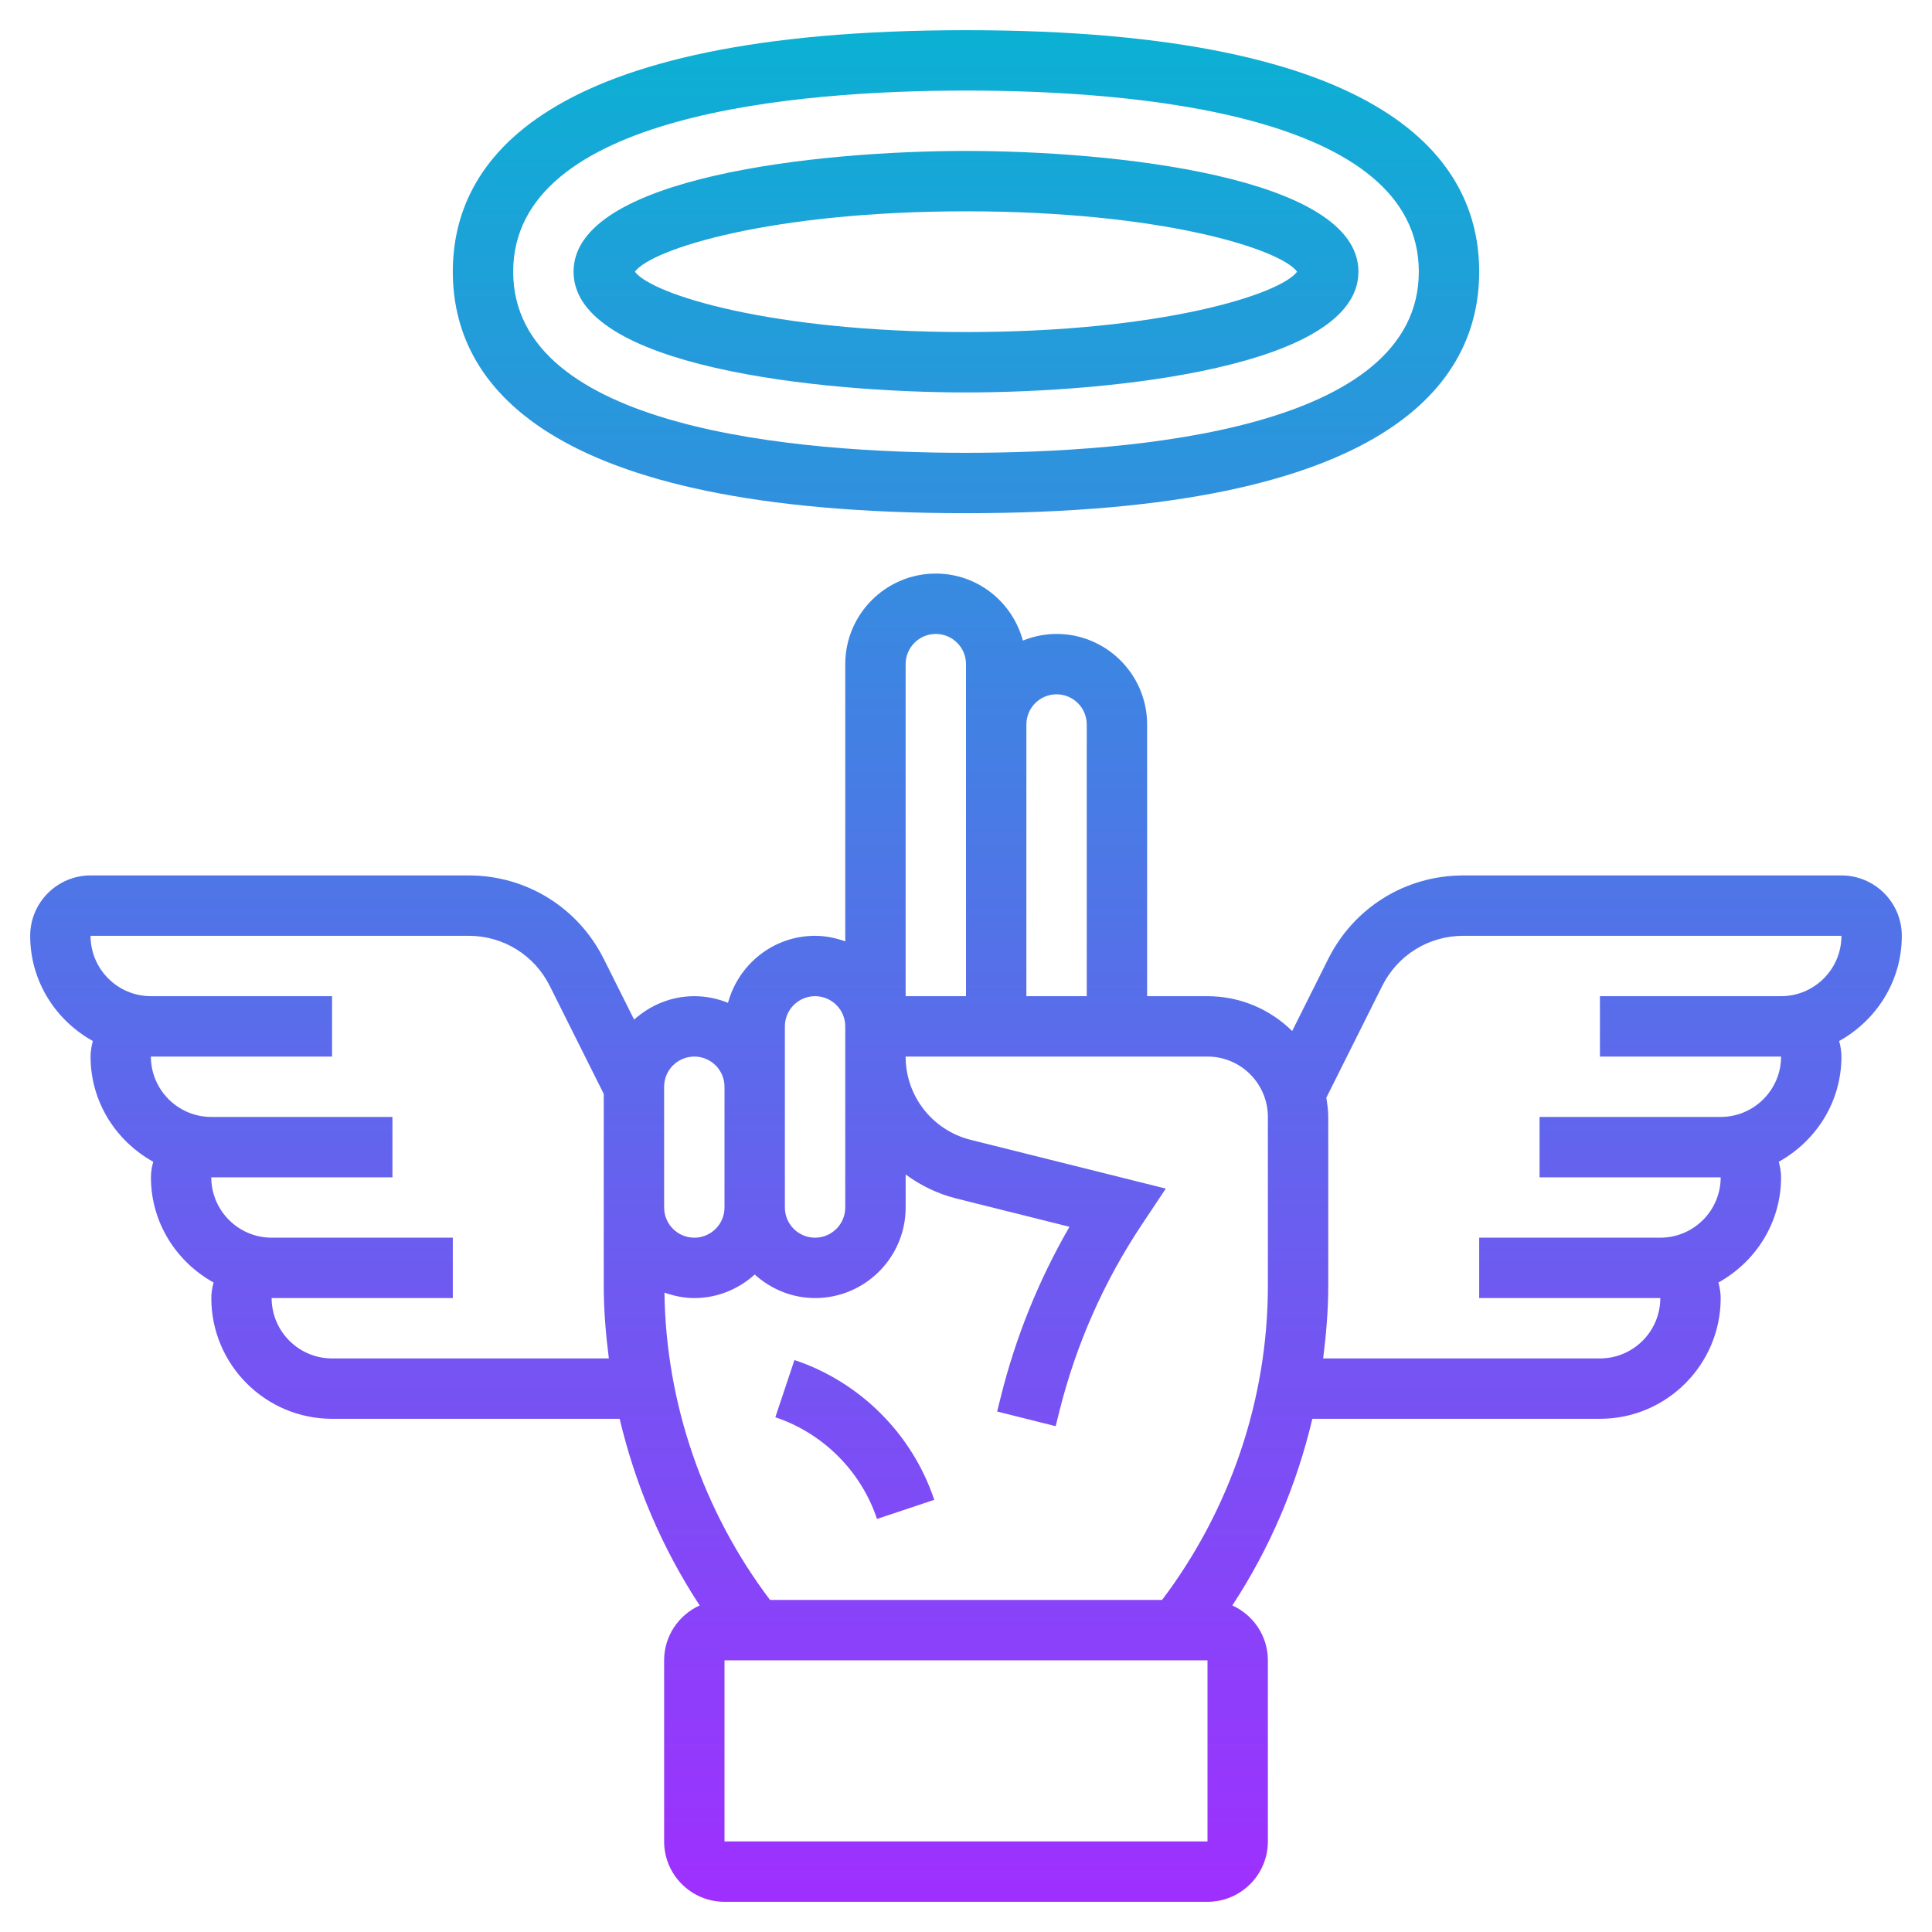
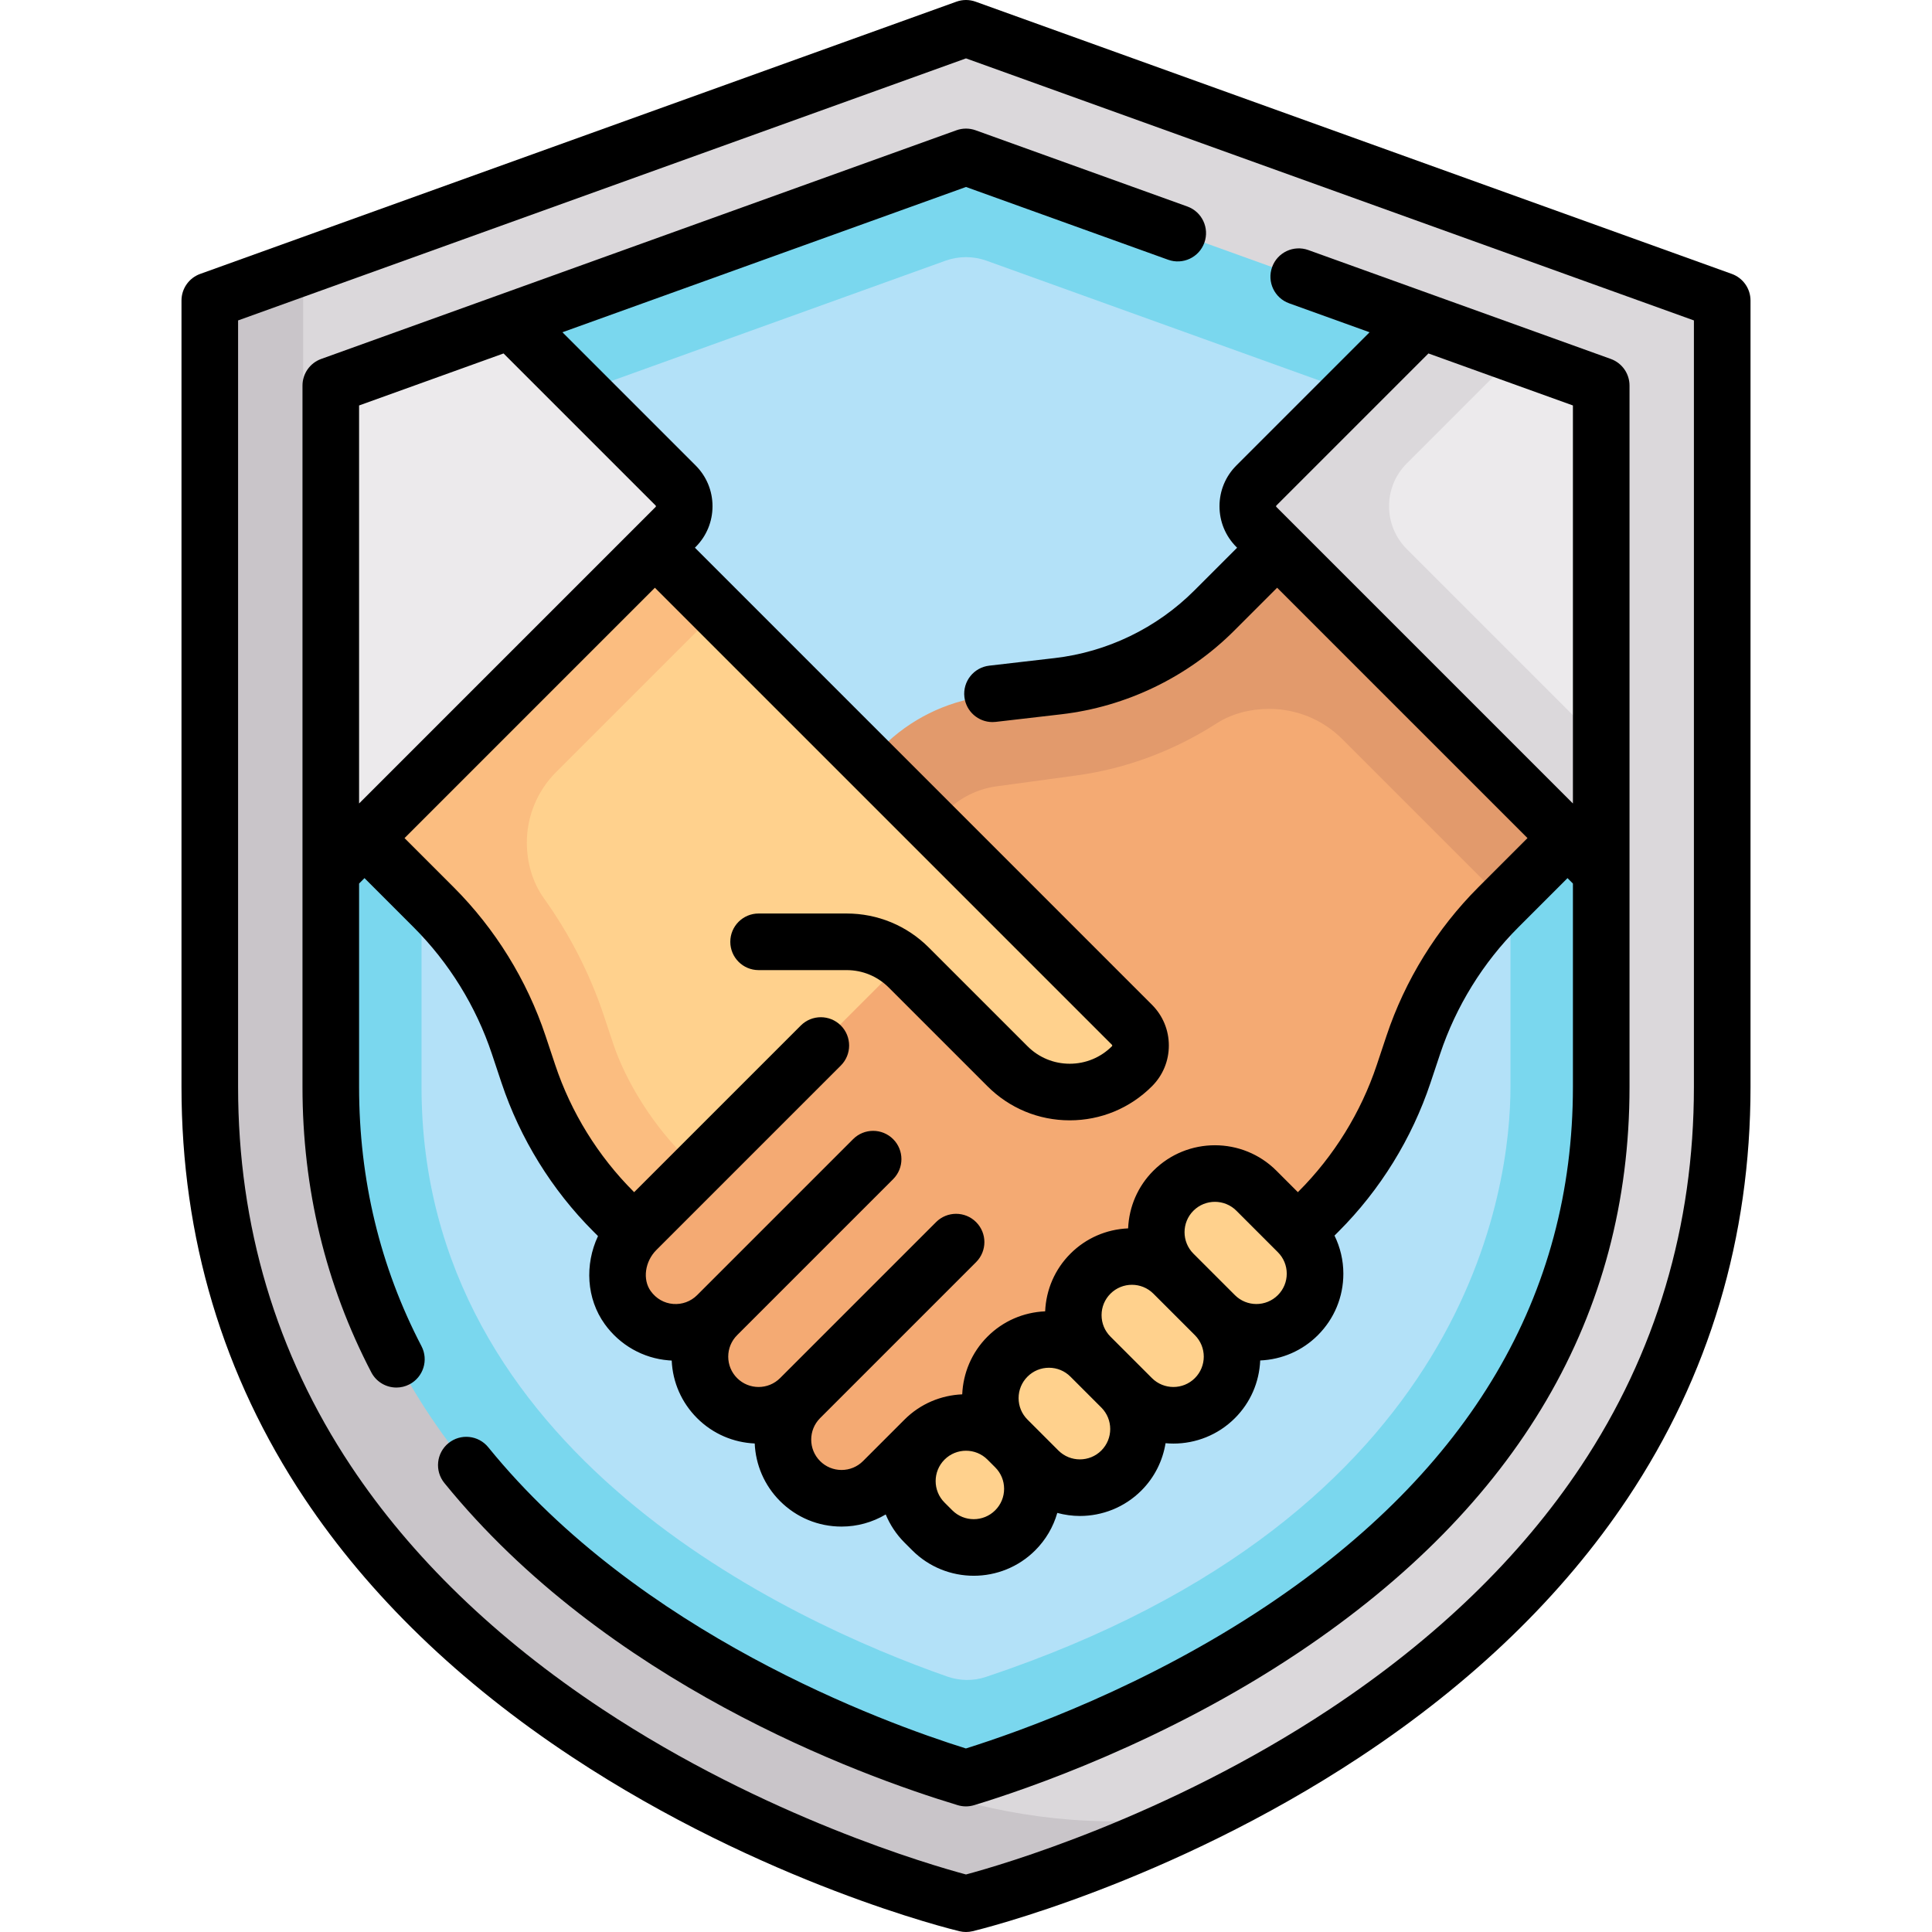
- <svg xmlns="http://www.w3.org/2000/svg" id="_x33_0" enable-background="new 0 0 64 64" height="512" viewBox="0 0 64 64" width="512">
-   <linearGradient id="SVGID_1_" gradientUnits="userSpaceOnUse" x1="32" x2="32" y1="63" y2="1">
-     <stop offset="0" stop-color="#9f2fff" />
-     <stop offset="1" stop-color="#0bb1d3" />
-   </linearGradient>
-   <path d="m30.948 49.684-1.896.633c-.527-1.581-1.787-2.841-3.368-3.368l.633-1.896c2.174.723 3.907 2.456 4.631 4.631zm-11.948-40.684c0-3.157 8.172-4 13-4s13 .843 13 4-8.172 4-13 4-13-.843-13-4zm2.031 0c.563.754 4.503 2 10.969 2s10.406-1.246 10.969-2c-.563-.754-4.503-2-10.969-2s-10.406 1.246-10.969 2zm-6.031 0c0-3.649 2.949-8 17-8s17 4.351 17 8-2.949 8-17 8-17-4.351-17-8zm2 0c0 5.221 9.398 6 15 6s15-.779 15-6-9.398-6-15-6-15 .779-15 6zm46 22c0 1.505-.845 2.802-2.076 3.485.045.165.076.336.076.515 0 1.505-.845 2.802-2.076 3.485.045.165.076.336.076.515 0 1.505-.845 2.802-2.076 3.485.045.165.076.336.076.515 0 2.206-1.794 4-4 4h-9.527c-.517 2.194-1.409 4.291-2.651 6.182.693.314 1.178 1.009 1.178 1.818v6c0 1.103-.897 2-2 2h-16c-1.103 0-2-.897-2-2v-6c0-.809.485-1.504 1.178-1.818-1.242-1.89-2.133-3.988-2.651-6.182h-9.527c-2.206 0-4-1.794-4-4 0-.179.031-.35.076-.515-1.231-.683-2.076-1.98-2.076-3.485 0-.179.031-.35.076-.515-1.231-.683-2.076-1.98-2.076-3.485 0-.179.031-.35.076-.515-1.231-.683-2.076-1.98-2.076-3.485 0-1.103.897-2 2-2h12.528c1.905 0 3.618 1.059 4.472 2.764l1.006 2.012c.531-.477 1.226-.776 1.994-.776.395 0 .77.081 1.116.22.346-1.275 1.501-2.22 2.884-2.22.352 0 .686.072 1 .184v-9.184c0-1.654 1.346-3 3-3 1.383 0 2.539.945 2.884 2.22.346-.139.721-.22 1.116-.22 1.654 0 3 1.346 3 3v9h2c1.092 0 2.082.442 2.805 1.154l1.195-2.39c.854-1.705 2.566-2.764 4.472-2.764h12.528c1.103 0 2 .897 2 2zm-29-7v9h2v-9c0-.552-.448-1-1-1s-1 .448-1 1zm-4 9h2v-11c0-.552-.448-1-1-1s-1 .448-1 1zm-4 7c0 .552.448 1 1 1s1-.448 1-1v-6c0-.552-.448-1-1-1s-1 .448-1 1zm-4 0c0 .552.448 1 1 1s1-.448 1-1v-4c0-.552-.448-1-1-1s-1 .448-1 1zm-1.831 5c-.101-.796-.169-1.597-.169-2.403v-6.36l-1.789-3.578c-.512-1.023-1.54-1.659-2.683-1.659h-12.528c0 1.103.897 2 2 2h6v2h-6c-.001 0-.001 0-.002 0 .002 1.103.899 2 2.002 2h6v2h-6c-.001 0-.001 0-.002 0 .002 1.103.899 2 2.002 2h6v2h-6c-.001 0-.001 0-.002 0 .002 1.103.899 2 2.002 2zm19.831 10h-16v6h16zm2-18c0-1.103-.897-2-2-2h-10c0 1.307.886 2.44 2.152 2.758l6.467 1.616-.787 1.181c-1.264 1.896-2.185 3.978-2.736 6.186l-.126.503-1.939-.486.126-.502c.493-1.977 1.256-3.86 2.271-5.617l-3.759-.94c-.619-.155-1.176-.434-1.668-.792v1.093c0 1.654-1.346 3-3 3-.771 0-1.468-.301-2-.78-.532.48-1.229.78-2 .78-.349 0-.679-.071-.99-.181.048 3.67 1.285 7.255 3.497 10.181h12.987c2.256-2.985 3.505-6.656 3.505-10.403zm19-6h-12.528c-1.143 0-2.171.636-2.683 1.658l-1.853 3.706c.033.208.064.418.064.636v5.597c0 .807-.068 1.608-.169 2.403h9.169c1.103 0 2-.897 2-2h-6v-2h6c1.103 0 2-.897 2-2h-6v-2h6c1.103 0 2-.897 2-2h-6v-2h6c1.103 0 2-.897 2-2z" fill="url(#SVGID_1_)" />
+ <svg xmlns="http://www.w3.org/2000/svg" version="1.1" width="512" height="512" x="0" y="0" viewBox="0 0 512 512" style="enable-background:new 0 0 512 512" xml:space="preserve" class="">
+   <g>
+     <g>
+       <g>
+         <path d="m256 504.5s200.403-48.097 200.403-216.435v-197.151c0-6.761-4.241-12.795-10.602-15.085l-184.37-66.374c-3.51-1.264-7.351-1.264-10.861 0l-184.371 66.374c-6.361 2.29-10.602 8.324-10.602 15.085v197.151c0 168.339 200.403 216.435 200.403 216.435z" fill="#dbd8db" data-original="#dbd8db" style="" />
+         <path d="m315.332 482.345-18.845.299c-.184.003.183-.002 0 0-23.001.288-44.72-5.035-66.073-13.591-29.174-11.689-72.517-33.171-105.134-68.577-5.905-6.41.614-23.063-4.44-30.41-6.313-9.178-23.92-9.319-28.388-20.045-7.606-18.26-12.119-38.834-12.119-61.957v-217.076l-14.135 4.841c-6.361 2.29-10.602 8.324-10.602 15.085v197.152c.001 168.338 200.404 216.434 200.404 216.434s26.053-6.296 59.332-22.155z" fill="#c9c5c9" data-original="#c9c5c9" style="" />
+         <path d="m256 41.577-168.338 60.598v185.89c0 124.54 134.99 173.075 168.417 183.173 34.202-10.114 168.26-57.796 168.26-183.173v-185.89z" fill="#7ad7ee" data-original="#7ad7ee" style="" />
+         <path d="m111.71 288.065c0 96.945 97.454 141.566 139.359 156.252 3.272 1.135 6.889 1.198 10.177.094 129.017-43.048 139.045-130.552 139.045-156.346v-168.988l-138.866-49.992c-3.491-1.253-7.359-1.253-10.85 0l-138.865 49.992z" fill="#b3e1f8" data-original="#b3e1f8" style="" />
+         <path d="m332.998 128.136c-3.041 3.041-3.041 7.972 0 11.012l88.097 88.097c.934.934 2.064 1.481 3.244 1.841v-126.911l-48.074-17.305z" fill="#eceaec" data-original="#eceaec" style="" />
+         <path d="m174.792 227.108h53.995v101.241h-53.995z" fill="#ffd18d" transform="matrix(.707 .707 -.707 .707 255.487 -61.342)" data-original="#ffd18d" style="" />
+         <path d="m344.399 138.759-23.765 23.765c-10.436 10.436-24.005 17.164-38.629 19.153l-68.284 36.395 119.286 119.286 16.505-16.505c10.259-10.259 17.989-22.765 22.577-36.529l2.567-7.701c4.589-13.764 12.318-26.27 22.577-36.529l24.25-24.25z" fill="#f4aa73" data-original="#f4aa73" style="" />
+         <path d="m398.587 238.742 22.898-22.898-77.086-77.085-23.765 23.766c-10.436 10.436-24.005 17.164-38.629 19.152l-21.129 2.874c-10.237 1.392-19.735 6.101-27.04 13.406l-20.115 20.115s17.003 17.003 17.003 17.003l20.11-20.11c3.587-3.587 8.251-5.899 13.277-6.583l21.136-2.874c13.239-1.799 25.957-6.592 37.155-13.798 4.139-2.663 9.059-3.847 13.981-3.847 7.252 0 14.207 2.881 19.335 8.009z" fill="#e29a6c" data-original="#e29a6c" style="" class="" />
+         <path d="m327.794 322.6-78.112-78.112-81.277 81.277c-5.486 5.486-6.822 14.318-2.288 20.614 5.777 8.021 17.034 8.688 23.722 2-6.082 6.082-6.082 15.942 0 22.024s15.942 6.082 22.024 0c-6.082 6.082-6.082 15.942.001 22.025 6.082 6.082 15.942 6.082 22.024 0l10.279-10.279 12.039 12.039z" fill="#f4aa73" data-original="#f4aa73" style="" />
+         <path d="m299.962 271.295-136.547-136.548-77.085 77.085 28.267 28.267c10.257 10.257 17.985 22.762 22.573 36.524l2.567 7.701c4.587 13.762 12.316 26.267 22.573 36.524l5.507 5.507 33.036-77.085h23.36c6.196 0 12.137 2.461 16.518 6.842l26.194 26.194c9.123 9.123 23.913 9.123 33.036 0 3.041-3.041 3.042-7.971.001-11.011z" fill="#ffd18d" data-original="#ffd18d" style="" />
+         <path d="m159.987 269.027c-3.678-11.035-9.073-21.487-15.837-30.962-3.059-4.285-4.532-9.502-4.532-14.767 0-6.999 2.781-13.712 7.73-18.662l42.978-42.978-26.91-26.911-77.086 77.085 28.267 28.267c10.255 10.255 17.982 22.757 22.57 36.515l2.577 7.729c4.587 13.755 12.313 26.254 22.566 36.506l5.507 5.506 15.04-18.553c-9.793-9.141-17.119-21.52-20.311-31.096z" fill="#fbbd80" data-original="#fbbd80" style="" class="" />
+         <g fill="#ffd18d">
+           <path d="m268.853 405.62.252-.252c6.012-6.012 6.012-15.76 0-21.773l-2.306-2.306c-6.012-6.012-15.76-6.012-21.773 0l-.252.252c-6.012 6.012-6.012 15.76 0 21.773l2.306 2.306c6.013 6.012 15.761 6.012 21.773 0z" fill="#ffd18d" data-original="#ffd18d" style="" />
+           <path d="m297.029 389.747.252-.252c6.012-6.012 6.012-15.76 0-21.773l-8.457-8.457c-6.012-6.012-15.76-6.012-21.773 0l-.252.252c-6.012 6.012-6.012 15.76 0 21.773l8.457 8.457c6.013 6.013 15.761 6.013 21.773 0z" fill="#ffd18d" data-original="#ffd18d" style="" />
+           <path d="m321.86 370.53.252-.252c6.012-6.012 6.012-15.76 0-21.773l-11.264-11.264c-6.012-6.012-15.76-6.012-21.773 0l-.252.252c-6.012 6.012-6.012 15.76 0 21.772l11.264 11.264c6.013 6.013 15.761 6.013 21.773.001z" fill="#ffd18d" data-original="#ffd18d" style="" />
+           <path d="m343.884 348.505.252-.252c6.012-6.012 6.012-15.76 0-21.773l-11.264-11.264c-6.012-6.012-15.76-6.012-21.773 0l-.252.252c-6.012 6.012-6.012 15.76 0 21.773l11.264 11.264c6.013 6.013 15.761 6.013 21.773 0z" fill="#ffd18d" data-original="#ffd18d" style="" />
+         </g>
+         <path d="m424.339 229.086v-32.056l-51.541-51.541c-6.247-6.247-6.247-16.424 0-22.671l28.822-28.822-25.355-9.127-43.267 43.267c-3.04 3.041-3.04 7.972 0 11.012l88.097 88.097c.934.934 2.064 1.481 3.244 1.841z" fill="#dbd8db" data-original="#dbd8db" style="" />
+         <path d="m87.662 229.052c1.117-.369 2.182-.918 3.07-1.807l88.097-88.097c3.041-3.041 3.041-7.971 0-11.012l-43.221-43.221-47.946 17.259z" fill="#eceaec" data-original="#eceaec" style="" />
+       </g>
+       <g>
+         <path d="m458.944 72.589-200.403-72.145c-1.643-.592-3.438-.592-5.081 0l-200.404 72.145c-2.976 1.071-4.959 3.894-4.959 7.057v208.419c0 39.904 10.959 76.576 32.573 108.996 17.181 25.771 41.068 48.854 70.998 68.608 50.619 33.408 100.485 45.62 102.583 46.124.576.138 1.163.207 1.75.207s1.175-.069 1.75-.207c2.098-.504 51.964-12.716 102.583-46.124 29.93-19.754 53.817-42.837 70.998-68.608 21.614-32.42 32.573-69.092 32.573-108.996v-208.419c-.001-3.163-1.985-5.985-4.961-7.057zm-10.04 215.476c0 36.81-10.067 70.615-29.922 100.479-16.004 24.072-38.397 45.729-66.556 64.372-43.283 28.655-87.213 41.371-96.426 43.838-9.212-2.467-53.143-15.183-96.426-43.838-28.159-18.643-50.551-40.3-66.556-64.372-19.854-29.863-29.922-63.669-29.922-100.479v-203.148l192.904-69.445 192.903 69.445v203.148z" fill="#000000" data-original="#000000" style="" class="" />
+         <path d="m253.46 34.523-168.339 60.602c-2.976 1.071-4.959 3.894-4.959 7.057v185.884c0 26.965 6.135 52.405 18.235 75.614 1.337 2.565 3.951 4.035 6.657 4.035 1.168 0 2.354-.274 3.461-.852 3.673-1.915 5.098-6.444 3.183-10.117-10.972-21.047-16.536-44.154-16.536-68.681v-53.921l1.433-1.433 13.025 13.025c9.368 9.367 16.534 20.962 20.723 33.529l2.563 7.689c4.921 14.766 13.34 28.388 24.346 39.394l1.225 1.225c-3.55 7.561-3.078 16.577 1.794 23.341 3.998 5.551 10.161 9.047 16.911 9.593.276.022.552.04.827.052.254 5.767 2.62 11.152 6.728 15.261 4.232 4.232 9.715 6.471 15.27 6.717.246 5.555 2.484 11.037 6.717 15.271 4.353 4.353 10.141 6.75 16.296 6.75 4.188 0 8.193-1.134 11.705-3.214 1.123 2.713 2.778 5.256 4.979 7.458l2.051 2.051c4.493 4.492 10.395 6.739 16.297 6.739 5.901 0 11.803-2.247 16.296-6.739v-.001c2.803-2.802 4.781-6.205 5.844-9.912 1.96.524 3.971.807 5.987.807 5.902 0 11.804-2.247 16.297-6.739v-.001c3.536-3.537 5.659-7.949 6.412-12.544.692.062 1.386.099 2.08.099 5.902 0 11.804-2.247 16.297-6.739 4.113-4.113 6.452-9.511 6.701-15.287 5.775-.249 11.173-2.588 15.286-6.701 4.353-4.354 6.75-10.141 6.75-16.297 0-3.561-.826-6.988-2.345-10.096l1.091-1.091c11.006-11.006 19.425-24.628 24.347-39.395l2.563-7.688c4.189-12.568 11.355-24.163 20.723-33.53l13.025-13.025 1.433 1.433v53.921c0 55.196-27.267 101.425-81.043 137.402-32.042 21.436-65.092 33.265-79.824 37.892-22.111-6.924-86.522-30.475-126.572-79.816-2.611-3.216-7.334-3.707-10.55-1.097s-3.707 7.334-1.097 10.55c42.944 52.907 109.45 77.341 136.05 85.391.708.214 1.44.321 2.172.321.735 0 1.47-.108 2.181-.324 14.059-4.271 50.579-16.766 85.98-40.449 58.195-38.933 87.703-89.356 87.703-149.869v-185.887c0-3.163-1.984-5.985-4.959-7.057l-80.161-28.858c-3.898-1.402-8.194.619-9.597 4.517-1.403 3.896.619 8.193 4.516 9.597l21.316 7.674-35.301 35.302c-2.885 2.885-4.474 6.72-4.474 10.8 0 4.079 1.589 7.915 4.474 10.801l.193.193-11.371 11.37c-9.917 9.918-23.051 16.268-36.984 17.88l-17.329 2.006c-4.115.477-7.064 4.198-6.588 8.312.442 3.822 3.685 6.639 7.441 6.639.288 0 .579-.017.872-.051l17.329-2.006c17.278-1.999 33.567-9.874 45.866-22.174l11.37-11.37 66.347 66.348-13.024 13.024c-11.005 11.006-19.424 24.628-24.347 39.395l-2.563 7.688c-4.189 12.568-11.355 24.163-20.724 33.531l-.193.193-5.69-5.691c-8.985-8.985-23.607-8.985-32.593 0-4.113 4.113-6.452 9.511-6.701 15.287-5.774.249-11.173 2.588-15.286 6.701s-6.452 9.511-6.701 15.286c-5.775.249-11.173 2.589-15.286 6.702-4.238 4.239-6.452 9.732-6.692 15.295-5.563.24-11.057 2.453-15.295 6.691-.003.003-.006.007-.009.01l-10.984 10.984c-1.52 1.521-3.541 2.357-5.69 2.357s-4.17-.837-5.689-2.356c-3.138-3.139-3.138-8.244 0-11.381l41.345-41.345c2.929-2.93 2.929-7.678 0-10.607-2.929-2.928-7.678-2.928-10.606 0l-41.345 41.345c-3.137 3.139-8.243 3.138-11.38.001-1.521-1.521-2.357-3.542-2.357-5.691s.837-4.17 2.357-5.689l41.345-41.345c2.929-2.93 2.929-7.678 0-10.607-2.929-2.928-7.678-2.928-10.606 0l-41.345 41.345c-1.671 1.673-3.983 2.522-6.346 2.331-2.392-.193-4.504-1.403-5.947-3.407-2.205-3.062-1.545-7.846 1.501-10.892l48.882-48.882c2.929-2.93 2.929-7.678 0-10.607-2.929-2.928-7.678-2.928-10.606 0l-44.167 44.167-.194-.194c-9.368-9.368-16.534-20.962-20.723-33.529l-2.563-7.69c-4.922-14.766-13.341-28.388-24.347-39.394l-13.024-13.024 66.347-66.348 121.122 121.122c.026.025.08.08.08.193 0 .112-.054.166-.08.193-2.988 2.987-6.961 4.634-11.187 4.634s-8.199-1.646-11.187-4.635l-26.149-26.148c-5.821-5.822-13.561-9.028-21.794-9.028h-23.321c-4.142 0-7.5 3.357-7.5 7.5s3.358 7.5 7.5 7.5h23.321c4.226 0 8.199 1.646 11.187 4.635l26.15 26.149c5.821 5.821 13.561 9.027 21.793 9.027 8.233 0 15.973-3.206 21.792-9.027 2.886-2.884 4.475-6.72 4.475-10.8s-1.588-7.915-4.474-10.801l-121.125-121.124.194-.194c2.884-2.885 4.473-6.721 4.473-10.8 0-4.08-1.589-7.915-4.474-10.8l-35.301-35.302 106.952-38.502 53.572 19.286c3.897 1.401 8.194-.619 9.597-4.517 1.403-3.897-.619-8.193-4.516-9.597l-56.113-20.2c-1.642-.591-3.438-.591-5.08.001zm84.798 99.439 40.293-40.294 38.288 13.784v105.478l-78.581-78.581c-.026-.026-.081-.081-.081-.194s.054-.167.081-.193zm-74.517 266.281c-3.138 3.14-8.243 3.14-11.38 0l-2.051-2.051c-3.138-3.138-3.138-8.242 0-11.38 1.569-1.569 3.629-2.354 5.69-2.354s4.122.784 5.69 2.354l2.051 2.051c1.52 1.52 2.357 3.54 2.357 5.689s-.837 4.171-2.357 5.691zm52.53-79.392c1.569-1.569 3.629-2.354 5.69-2.354s4.121.784 5.69 2.353l10.994 10.995c1.52 1.52 2.357 3.54 2.357 5.689s-.837 4.17-2.357 5.689c-3.138 3.14-8.243 3.14-11.38 0l-10.994-10.993c-3.138-3.137-3.138-8.241 0-11.379zm-21.987 21.987c1.569-1.569 3.629-2.354 5.69-2.354s4.122.784 5.69 2.354l10.994 10.993c3.138 3.138 3.138 8.242 0 11.38-3.137 3.139-8.243 3.139-11.381 0l-10.993-10.992c-1.521-1.521-2.357-3.542-2.357-5.691s.837-4.17 2.357-5.69zm-21.987 21.987c1.52-1.52 3.541-2.357 5.69-2.357s4.17.838 5.69 2.358l8.196 8.197c3.132 3.137 3.13 8.239-.005 11.376-3.139 3.137-8.243 3.137-11.381 0l-8.192-8.193c-1.52-1.52-2.356-3.54-2.356-5.689s.838-4.172 2.358-5.692zm-98.554-230.863c.026.025.08.08.08.192 0 .113-.055.168-.08.193l-78.582 78.583v-105.477l38.288-13.784z" fill="#000000" data-original="#000000" style="" class="" />
+       </g>
+     </g>
+   </g>
</svg>
